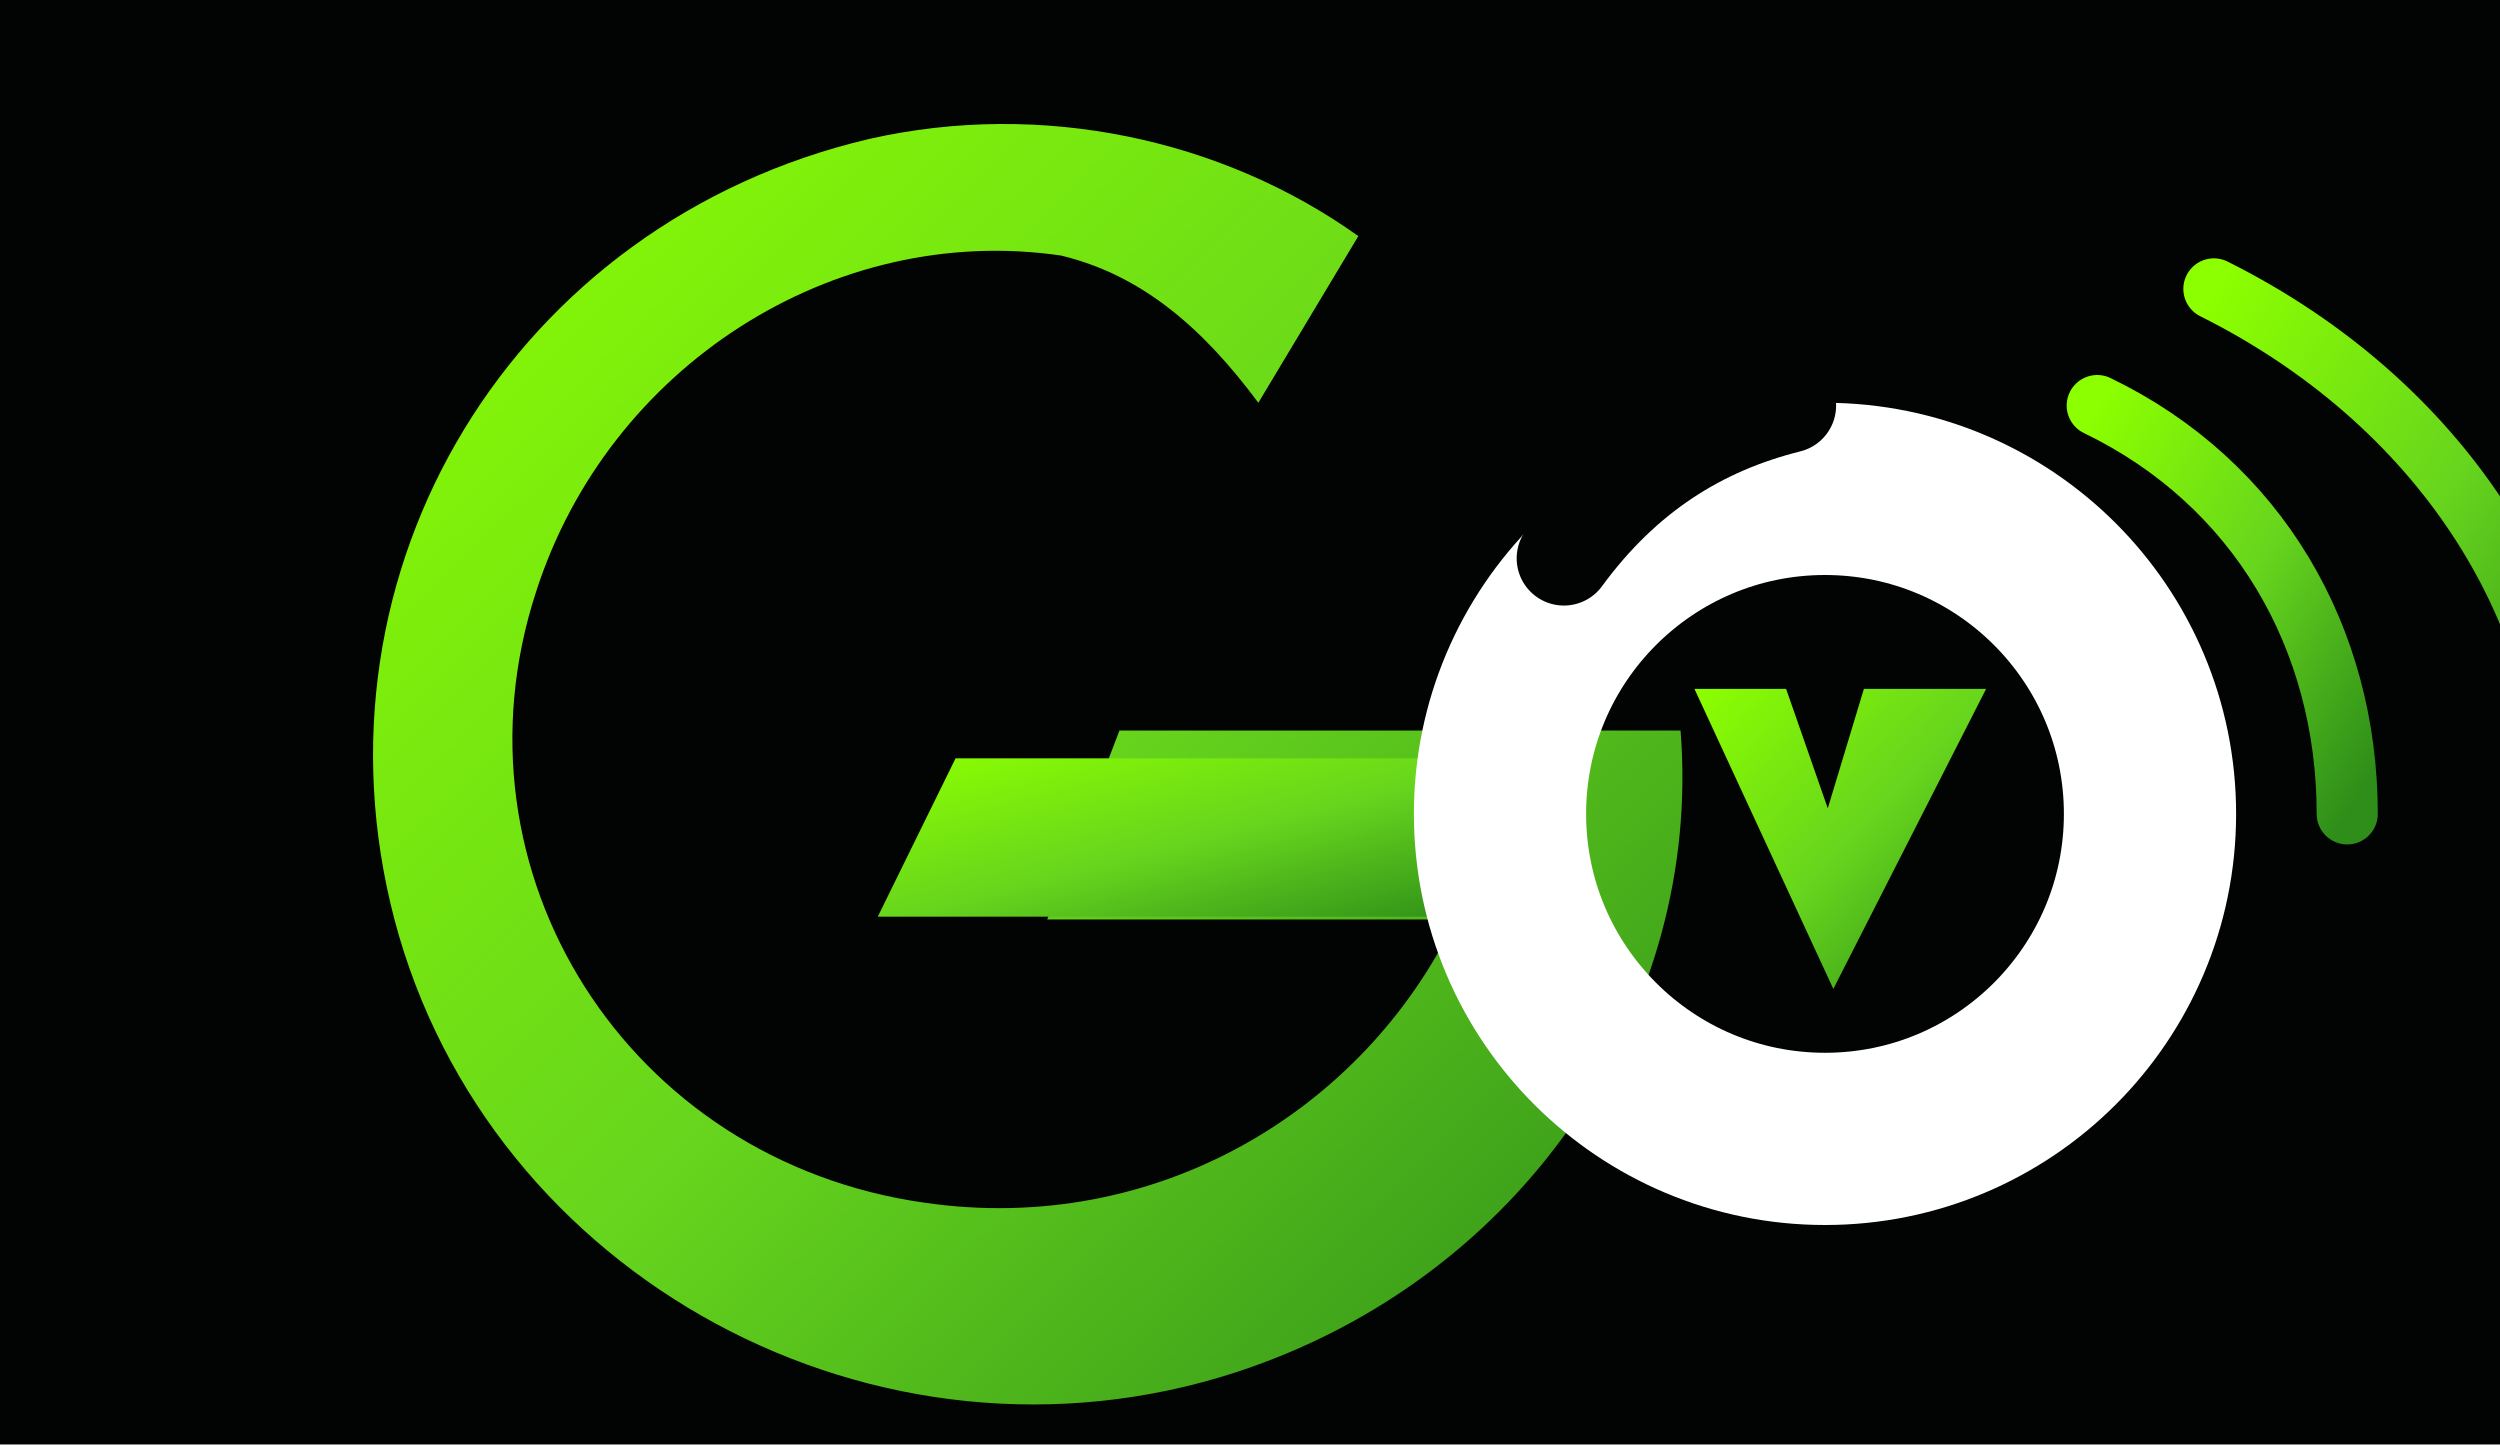
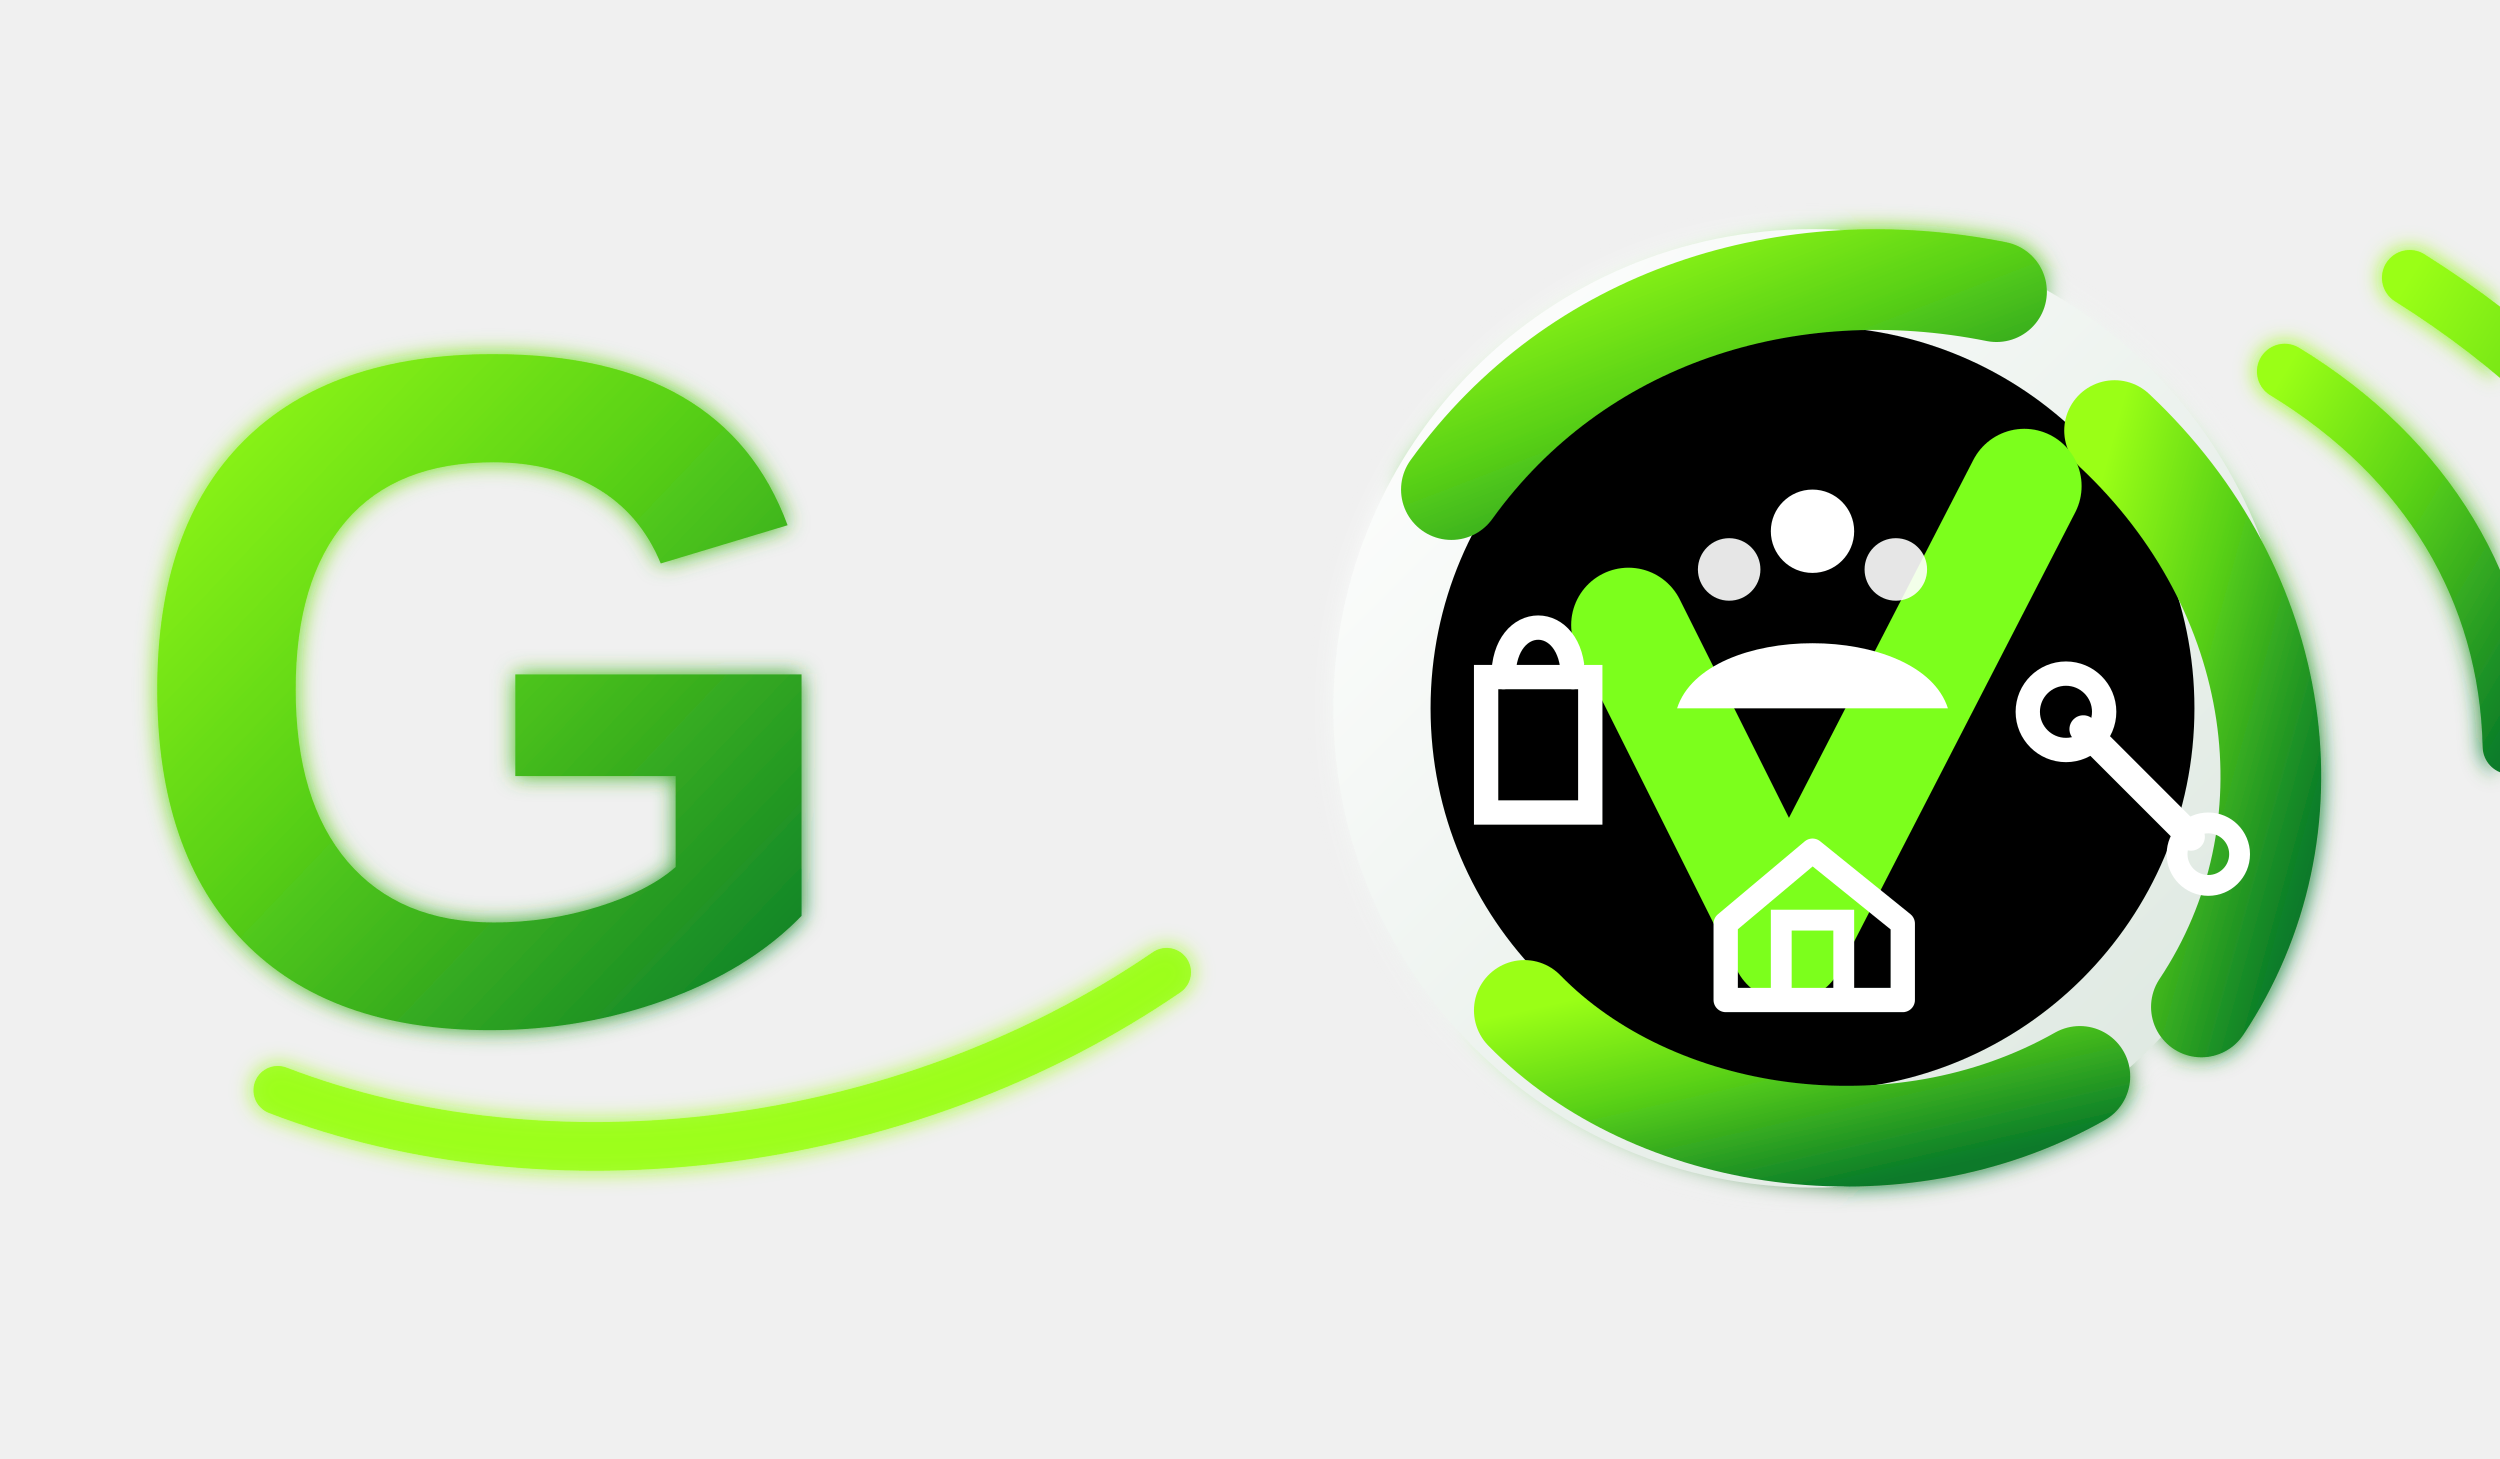
- <svg xmlns="http://www.w3.org/2000/svg" viewBox="0 0 900 520" role="img" aria-label="GOVO">
+ <svg xmlns="http://www.w3.org/2000/svg" viewBox="0 0 720 420" role="img" aria-label="GOVO GO">
  <defs>
-     <linearGradient id="govoGreen" x1="0" y1="0" x2="1" y2="1">
-       <stop offset="0%" stop-color="#8CFF00" />
-       <stop offset="52%" stop-color="#67D51D" />
-       <stop offset="100%" stop-color="#2E8E19" />
+     <linearGradient id="gg" x1="0" y1="0" x2="1" y2="1">
+       <stop offset="0%" stop-color="#9AFF18" />
+       <stop offset="45%" stop-color="#58D018" />
+       <stop offset="100%" stop-color="#087A2A" />
    </linearGradient>
+     <linearGradient id="gw" x1="0" y1="0" x2="1" y2="1">
+       <stop offset="0%" stop-color="#FFFFFF" />
+       <stop offset="100%" stop-color="#DCE7DF" />
+     </linearGradient>
+     <filter id="glow">
+       <feGaussianBlur stdDeviation="3" result="b" />
+       <feMerge>
+         <feMergeNode in="b" />
+         <feMergeNode in="SourceGraphic" />
+       </feMerge>
+     </filter>
  </defs>
-   <rect width="900" height="520" fill="#020403" />
-   <g transform="translate(135 68)">
-     <path d="M247 24 C165 12 84 64 58 145 C25 246 91 350 198 365 C281 377 356 332 389 263 L242 263 L268 195 L470 195 C478 295 414 392 310 426 C181 468 41 392 7 263 C-26 137 50 12 178 -18 C240 -32 305 -18 354 17 L318 77 C298 50 276 31 247 24Z" fill="url(#govoGreen)" />
-     <path d="M209 205 L402 205 L402 262 L181 262 Z" fill="url(#govoGreen)" />
-     <circle cx="522" cy="225" r="117" fill="none" stroke="#FFFFFF" stroke-width="62" />
-     <path d="M428 133 C450 103 477 86 509 78" fill="none" stroke="#020403" stroke-width="34" stroke-linecap="round" />
-     <path d="M475 180 L525 288 L580 180 L536 180 L523 223 L508 180 Z" fill="url(#govoGreen)" />
-     <path d="M620 78 C678 106 710 162 710 225" fill="none" stroke="url(#govoGreen)" stroke-width="22" stroke-linecap="round" />
-     <path d="M662 36 C744 77 790 151 790 225" fill="none" stroke="url(#govoGreen)" stroke-width="22" stroke-linecap="round" />
+   <rect width="720" height="420" fill="transparent" />
+   <g transform="translate(34 54)" filter="url(#glow)">
+     <text x="0" y="240" font-family="Arial Black, Arial, Helvetica, sans-serif" font-size="275" font-weight="900" fill="url(#gg)" letter-spacing="-16">G</text>
+     <path d="M46 260 C124 290 226 278 302 226" fill="none" stroke="#9AFF18" stroke-width="14" stroke-linecap="round" opacity=".86" />
+     <g transform="translate(330 8)">
+       <circle cx="158" cy="142" r="124" fill="#020503" stroke="url(#gw)" stroke-width="28" />
+       <path d="M54 79 C90 29 151 10 211 22" fill="none" stroke="url(#gg)" stroke-width="29" stroke-linecap="round" />
+       <path d="M245 62 C294 108 304 177 270 228" fill="none" stroke="url(#gg)" stroke-width="29" stroke-linecap="round" />
+       <path d="M75 229 C112 267 182 278 235 248" fill="none" stroke="url(#gg)" stroke-width="29" stroke-linecap="round" />
+       <path d="M105 118 L151 210 L219 78" fill="none" stroke="#7CFF1A" stroke-width="33" stroke-linecap="round" stroke-linejoin="round" />
+       <path d="M64 133 h30 v39 h-30 z" fill="none" stroke="#FFFFFF" stroke-width="7" />
+       <path d="M69 133 c0-19 20-19 20 0" fill="none" stroke="#FFFFFF" stroke-width="7" stroke-linecap="round" />
+       <circle cx="158" cy="91" r="12" fill="#FFFFFF" />
+       <circle cx="134" cy="102" r="9" fill="#FFFFFF" opacity=".9" />
+       <circle cx="182" cy="102" r="9" fill="#FFFFFF" opacity=".9" />
+       <path d="M119 142 c8-25 70-25 78 0" fill="#FFFFFF" />
+       <path d="M133 204 L158 183 L184 204 V226 H133 Z" fill="none" stroke="#FFFFFF" stroke-width="7" stroke-linejoin="round" />
+       <path d="M149 226 v-23 h18 v23" fill="none" stroke="#FFFFFF" stroke-width="6" />
+       <path d="M236 148 l31 31" stroke="#FFFFFF" stroke-width="8" stroke-linecap="round" />
+       <circle cx="231" cy="143" r="11" fill="none" stroke="#FFFFFF" stroke-width="7" />
+       <circle cx="272" cy="184" r="9" fill="none" stroke="#FFFFFF" stroke-width="6" />
+       <path d="M294 45 C335 70 358 108 359 153" fill="none" stroke="url(#gg)" stroke-width="16" stroke-linecap="round" />
+       <path d="M330 18 C392 57 428 111 428 176" fill="none" stroke="url(#gg)" stroke-width="16" stroke-linecap="round" />
+     </g>
  </g>
</svg>
